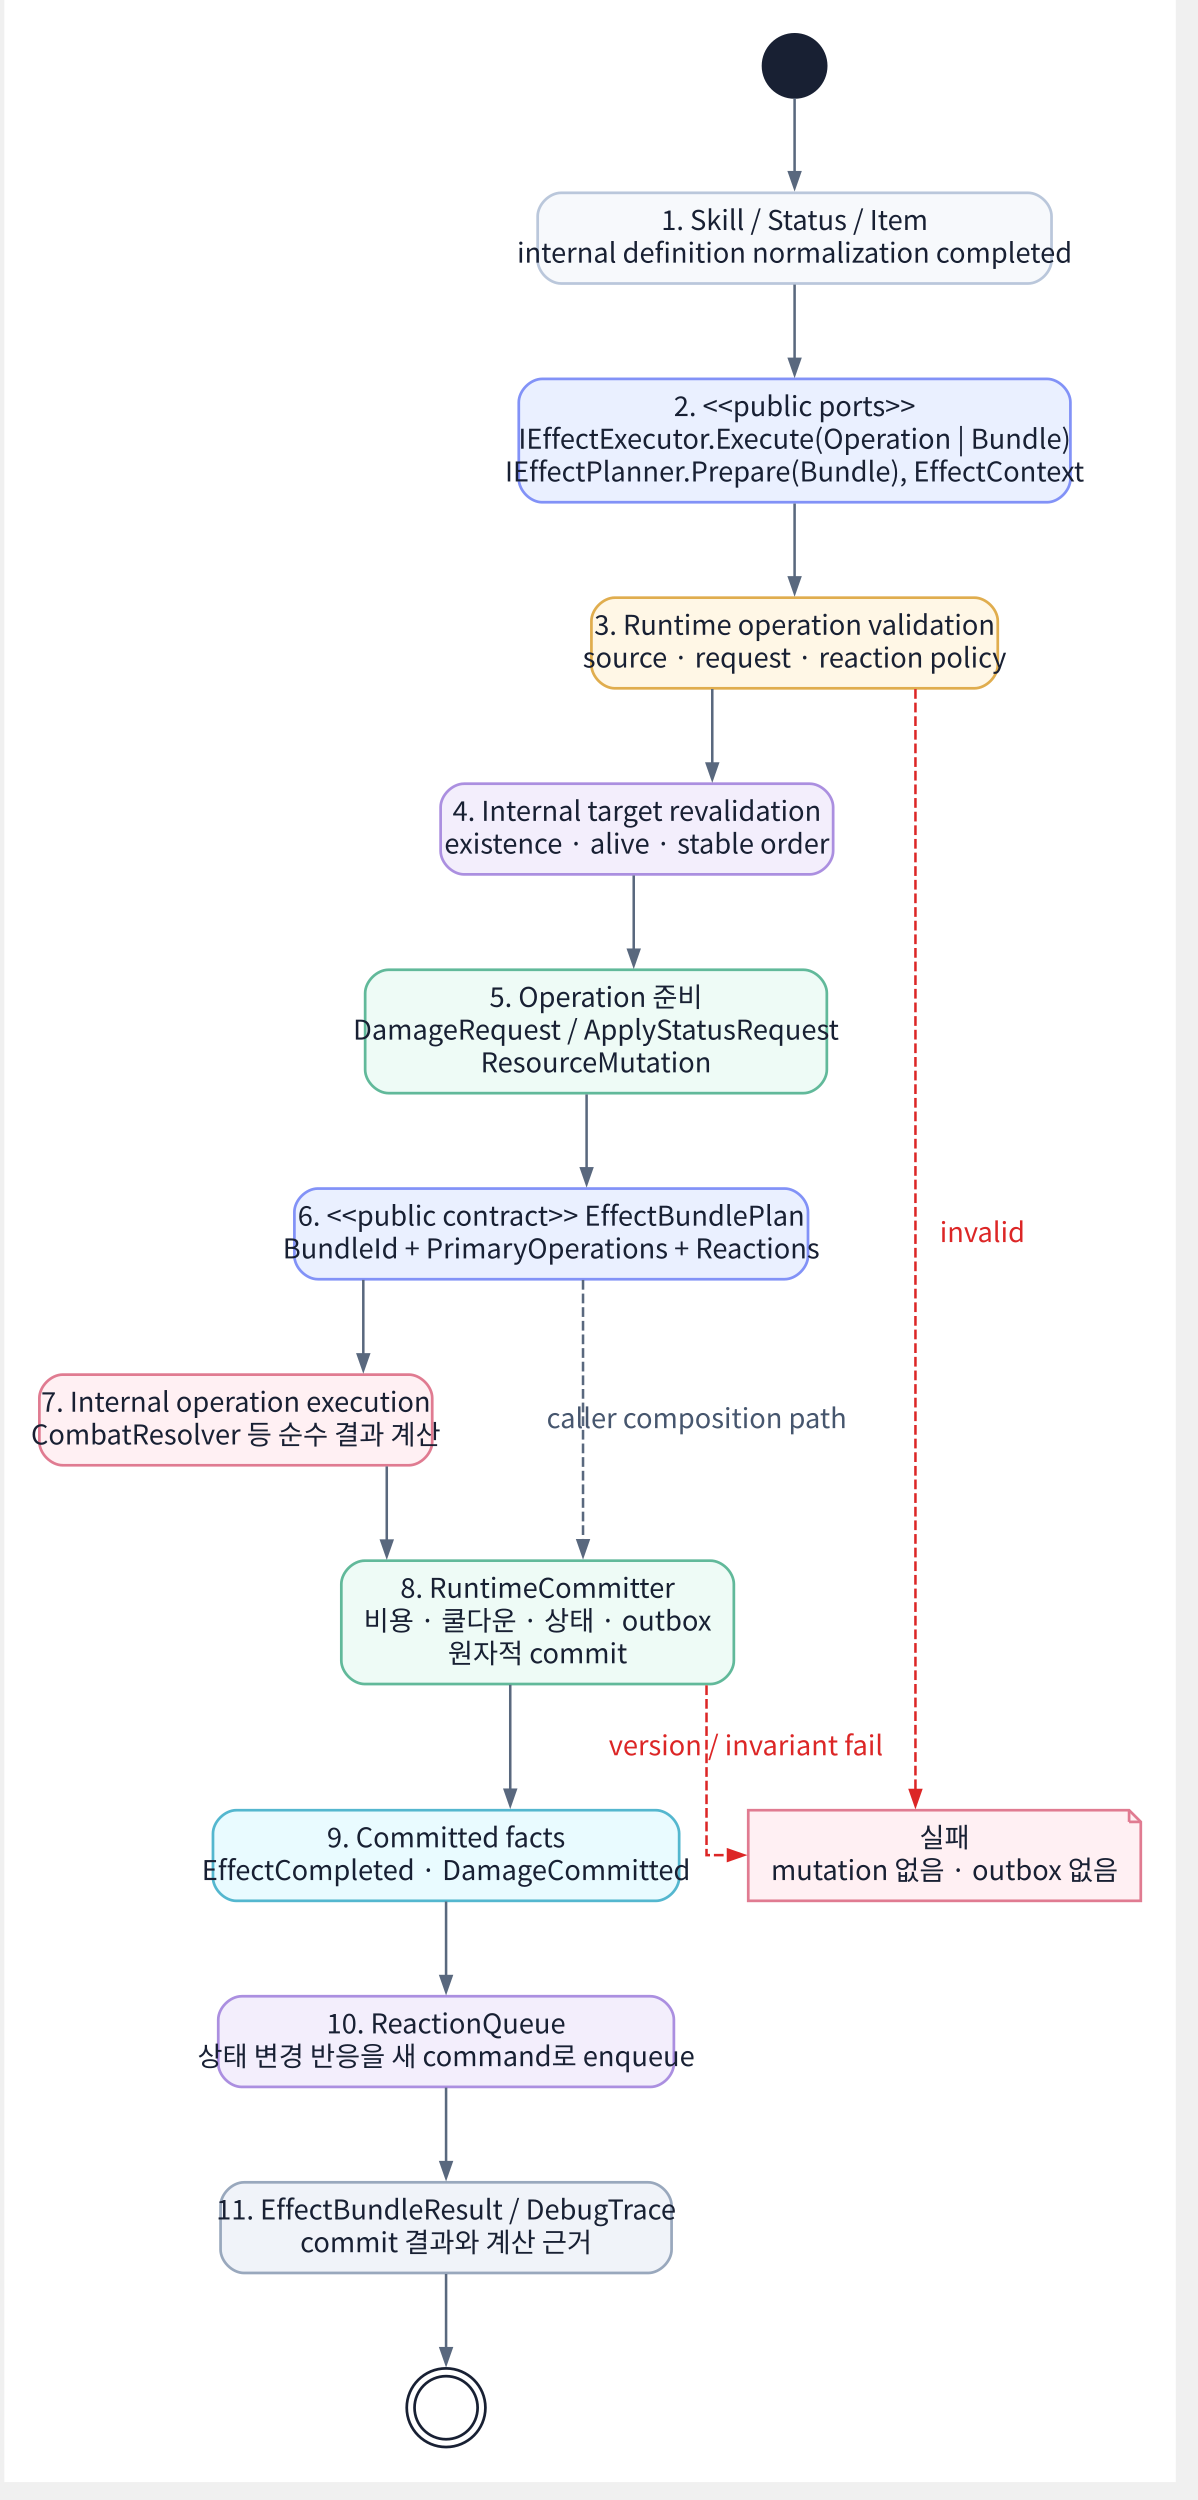
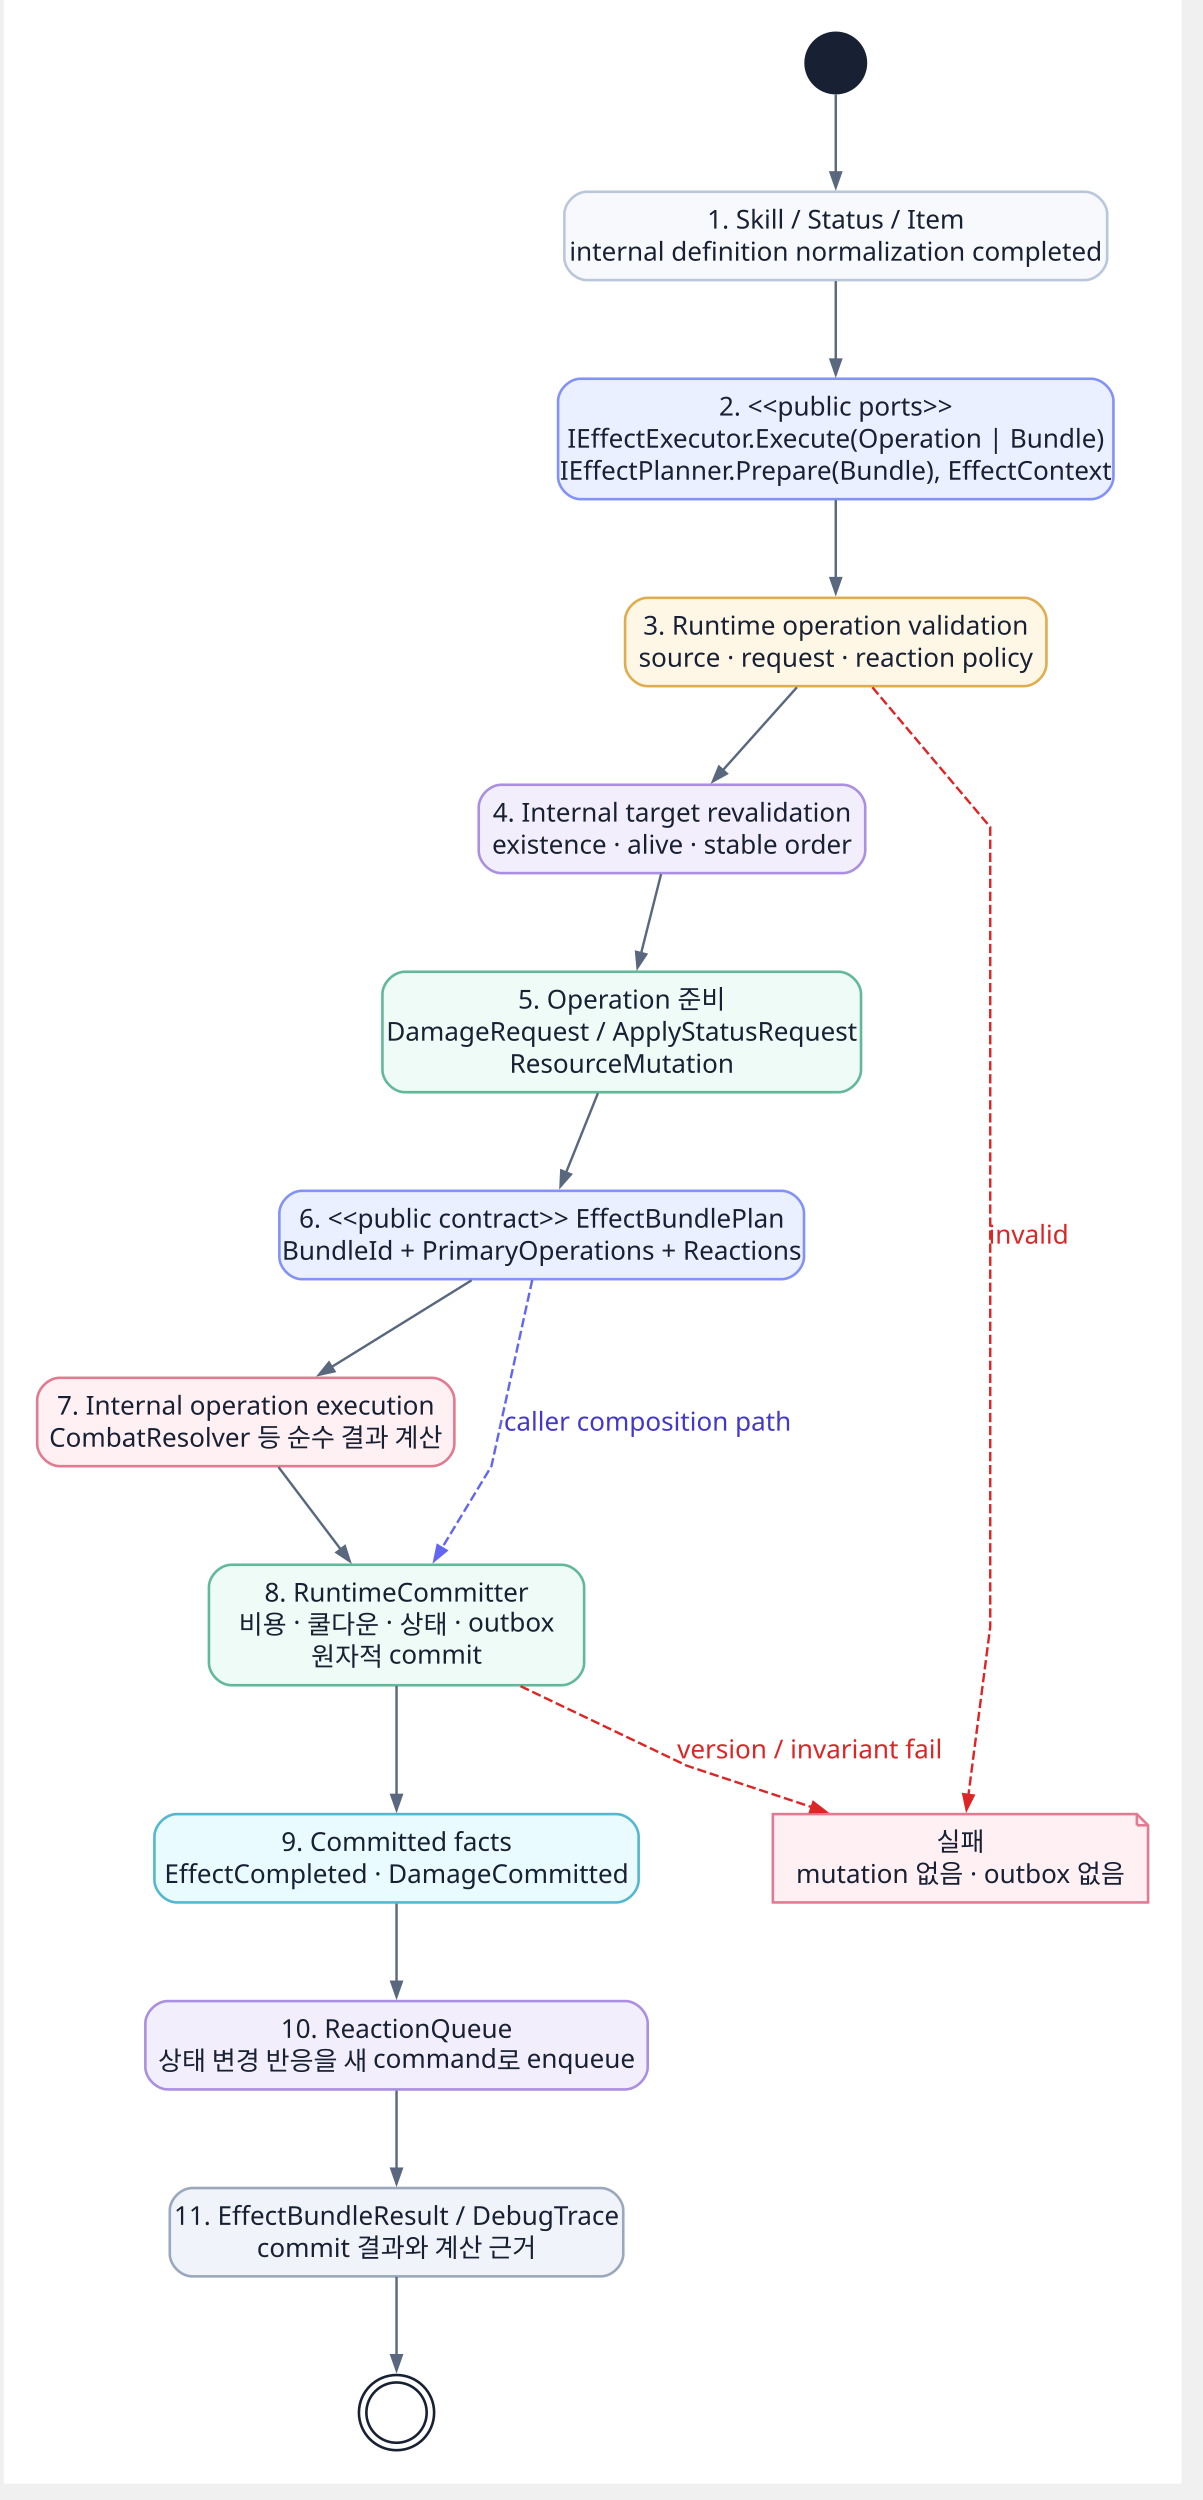
- <svg xmlns="http://www.w3.org/2000/svg" width="619pt" height="1292pt" viewBox="9.00 9.00 610.00 1284.00">
-   <g id="graph0" class="graph" transform="scale(1 1) rotate(0) translate(26.64 1265.8)">
-     <polygon fill="#ffffff" stroke="none" points="-18,18 -18,-1257.16 583.68,-1257.16 583.68,18 -18,18" />
+ <svg xmlns="http://www.w3.org/2000/svg" width="867pt" height="1803pt" viewBox="12.00 12.00 855.00 1791.00">
+   <g id="graph0" class="graph" transform="scale(1.33333 1.33333) rotate(0) translate(26.64 1325.5)">
+     <polygon fill="#ffffff" stroke="none" points="-18,18 -18,-1316.86 614.88,-1316.86 614.88,18 -18,18" />
    <g id="node1" class="node">
-       <ellipse fill="#182033" stroke="#182033" stroke-width="1.4" cx="387.88" cy="-1222.96" rx="16.2" ry="16.2" />
+       <ellipse fill="#182033" stroke="#182033" stroke-width="1.4" cx="429.08" cy="-1282.66" rx="16.2" ry="16.2" />
    </g>
    <g id="node2" class="node">
-       <path fill="#f7f9fc" stroke="#bac7db" stroke-width="1.4" d="M507.84,-1157.76C507.84,-1157.76 267.92,-1157.76 267.92,-1157.76 261.92,-1157.76 255.92,-1151.76 255.92,-1145.76 255.92,-1145.76 255.92,-1123.2 255.92,-1123.2 255.92,-1117.2 261.92,-1111.2 267.92,-1111.2 267.92,-1111.2 507.84,-1111.2 507.84,-1111.2 513.84,-1111.2 519.84,-1117.2 519.84,-1123.2 519.84,-1123.2 519.84,-1145.76 519.84,-1145.76 519.84,-1151.76 513.84,-1157.76 507.84,-1157.76" />
-       <text xml:space="preserve" text-anchor="middle" x="387.88" y="-1138.68" font-family="Noto Sans CJK KR" font-size="14.00" fill="#182033">1. Skill / Status / Item</text>
-       <text xml:space="preserve" text-anchor="middle" x="387.88" y="-1121.88" font-family="Noto Sans CJK KR" font-size="14.00" fill="#182033">internal definition normalization completed</text>
+       <path fill="#f7f9fc" stroke="#bac7db" stroke-width="1.4" d="M562.91,-1213.46C562.91,-1213.46 295.25,-1213.46 295.25,-1213.46 289.25,-1213.46 283.25,-1207.46 283.25,-1201.46 283.25,-1201.46 283.25,-1178 283.25,-1178 283.25,-1172 289.25,-1166 295.25,-1166 295.25,-1166 562.91,-1166 562.91,-1166 568.91,-1166 574.91,-1172 574.91,-1178 574.91,-1178 574.91,-1201.46 574.91,-1201.46 574.91,-1207.46 568.91,-1213.46 562.91,-1213.46" />
+       <text xml:space="preserve" text-anchor="middle" x="429.08" y="-1193.68" font-family="Noto Sans KR" font-size="14.00" fill="#182033">1. Skill / Status / Item</text>
+       <text xml:space="preserve" text-anchor="middle" x="429.08" y="-1176.43" font-family="Noto Sans KR" font-size="14.00" fill="#182033">internal definition normalization completed</text>
    </g>
    <g id="edge1" class="edge">
-       <path fill="none" stroke="#59687e" stroke-width="1.3" d="M387.88,-1206.32C387.88,-1206.32 387.88,-1168.36 387.88,-1168.36" />
-       <polygon fill="#59687e" stroke="#59687e" stroke-width="1.3" points="390.68,-1168.36 387.88,-1160.36 385.08,-1168.36 390.68,-1168.36" />
+       <path fill="none" stroke="#59687e" stroke-width="1.3" d="M429.08,-1265.82C429.08,-1254.16 429.08,-1237.9 429.08,-1223.49" />
+       <polygon fill="#59687e" stroke="#59687e" stroke-width="1.3" points="431.88,-1223.86 429.08,-1215.86 426.28,-1223.86 431.88,-1223.86" />
    </g>
    <g id="node3" class="node">
-       <path fill="#eaf0ff" stroke="#8292f7" stroke-width="1.4" d="M517.54,-1062.2C517.54,-1062.2 258.22,-1062.2 258.22,-1062.2 252.22,-1062.2 246.22,-1056.2 246.22,-1050.2 246.22,-1050.2 246.22,-1010.84 246.22,-1010.84 246.22,-1004.84 252.22,-998.84 258.22,-998.84 258.22,-998.84 517.54,-998.84 517.54,-998.84 523.54,-998.84 529.54,-1004.84 529.54,-1010.84 529.54,-1010.84 529.54,-1050.2 529.54,-1050.2 529.54,-1056.2 523.54,-1062.2 517.54,-1062.2" />
-       <text xml:space="preserve" text-anchor="middle" x="387.88" y="-1043.12" font-family="Noto Sans CJK KR" font-size="14.00" fill="#182033">2. &lt;&lt;public ports&gt;&gt;</text>
-       <text xml:space="preserve" text-anchor="middle" x="387.88" y="-1026.32" font-family="Noto Sans CJK KR" font-size="14.00" fill="#182033">IEffectExecutor.Execute(Operation | Bundle)</text>
-       <text xml:space="preserve" text-anchor="middle" x="387.88" y="-1009.52" font-family="Noto Sans CJK KR" font-size="14.00" fill="#182033">IEffectPlanner.Prepare(Bundle), EffectContext</text>
+       <path fill="#eaf0ff" stroke="#8292f7" stroke-width="1.4" d="M566.28,-1113C566.28,-1113 291.88,-1113 291.88,-1113 285.88,-1113 279.88,-1107 279.88,-1101 279.88,-1101 279.88,-1060.29 279.88,-1060.29 279.88,-1054.29 285.88,-1048.29 291.88,-1048.29 291.88,-1048.29 566.28,-1048.29 566.28,-1048.29 572.28,-1048.29 578.28,-1054.29 578.28,-1060.29 578.28,-1060.29 578.28,-1101 578.28,-1101 578.28,-1107 572.28,-1113 566.28,-1113" />
+       <text xml:space="preserve" text-anchor="middle" x="429.08" y="-1093.22" font-family="Noto Sans KR" font-size="14.00" fill="#182033">2. &lt;&lt;public ports&gt;&gt;</text>
+       <text xml:space="preserve" text-anchor="middle" x="429.08" y="-1075.97" font-family="Noto Sans KR" font-size="14.00" fill="#182033">IEffectExecutor.Execute(Operation | Bundle)</text>
+       <text xml:space="preserve" text-anchor="middle" x="429.08" y="-1058.72" font-family="Noto Sans KR" font-size="14.00" fill="#182033">IEffectPlanner.Prepare(Bundle), EffectContext</text>
    </g>
    <g id="edge2" class="edge">
-       <path fill="none" stroke="#59687e" stroke-width="1.3" d="M387.88,-1110.63C387.88,-1110.63 387.88,-1072.5 387.88,-1072.5" />
-       <polygon fill="#59687e" stroke="#59687e" stroke-width="1.3" points="390.68,-1072.5 387.88,-1064.5 385.08,-1072.5 390.68,-1072.5" />
+       <path fill="none" stroke="#59687e" stroke-width="1.3" d="M429.08,-1165.49C429.08,-1153.1 429.08,-1137.47 429.08,-1123.08" />
+       <polygon fill="#59687e" stroke="#59687e" stroke-width="1.3" points="431.88,-1123.33 429.08,-1115.33 426.28,-1123.33 431.88,-1123.33" />
    </g>
    <g id="node4" class="node">
-       <path fill="#fff7e6" stroke="#e0ad4e" stroke-width="1.4" d="M480.23,-949.84C480.23,-949.84 295.53,-949.84 295.53,-949.84 289.53,-949.84 283.53,-943.84 283.53,-937.84 283.53,-937.84 283.53,-915.28 283.53,-915.28 283.53,-909.28 289.53,-903.28 295.53,-903.28 295.53,-903.28 480.23,-903.28 480.23,-903.28 486.23,-903.28 492.23,-909.28 492.23,-915.28 492.23,-915.28 492.23,-937.84 492.23,-937.84 492.23,-943.84 486.23,-949.84 480.23,-949.84" />
-       <text xml:space="preserve" text-anchor="middle" x="387.88" y="-930.76" font-family="Noto Sans CJK KR" font-size="14.00" fill="#182033">3. Runtime operation validation</text>
-       <text xml:space="preserve" text-anchor="middle" x="387.88" y="-913.96" font-family="Noto Sans CJK KR" font-size="14.00" fill="#182033">source · request · reaction policy</text>
+       <path fill="#fff7e6" stroke="#e0ad4e" stroke-width="1.4" d="M530.28,-995.29C530.28,-995.29 327.88,-995.29 327.88,-995.29 321.88,-995.29 315.88,-989.29 315.88,-983.29 315.88,-983.29 315.88,-959.83 315.88,-959.83 315.88,-953.83 321.88,-947.83 327.88,-947.83 327.88,-947.83 530.28,-947.83 530.28,-947.83 536.28,-947.83 542.28,-953.83 542.28,-959.83 542.28,-959.83 542.28,-983.29 542.28,-983.29 542.28,-989.29 536.28,-995.29 530.28,-995.29" />
+       <text xml:space="preserve" text-anchor="middle" x="429.08" y="-975.51" font-family="Noto Sans KR" font-size="14.00" fill="#182033">3. Runtime operation validation</text>
+       <text xml:space="preserve" text-anchor="middle" x="429.08" y="-958.26" font-family="Noto Sans KR" font-size="14.00" fill="#182033">source · request · reaction policy</text>
    </g>
    <g id="edge3" class="edge">
-       <path fill="none" stroke="#59687e" stroke-width="1.3" d="M387.88,-998.2C387.88,-998.2 387.88,-960.24 387.88,-960.24" />
-       <polygon fill="#59687e" stroke="#59687e" stroke-width="1.3" points="390.68,-960.24 387.88,-952.24 385.08,-960.24 390.68,-960.24" />
+       <path fill="none" stroke="#59687e" stroke-width="1.3" d="M429.08,-1047.81C429.08,-1034.54 429.08,-1019.14 429.08,-1005.73" />
+       <polygon fill="#59687e" stroke="#59687e" stroke-width="1.3" points="431.88,-1005.91 429.08,-997.91 426.28,-1005.91 431.88,-1005.91" />
    </g>
    <g id="node5" class="node">
-       <path fill="#f3eefc" stroke="#ab8fe0" stroke-width="1.4" d="M395.68,-854.28C395.68,-854.28 218.08,-854.28 218.08,-854.28 212.08,-854.28 206.08,-848.28 206.08,-842.28 206.08,-842.28 206.08,-819.72 206.08,-819.72 206.08,-813.72 212.08,-807.72 218.08,-807.72 218.08,-807.72 395.68,-807.72 395.68,-807.72 401.68,-807.72 407.68,-813.72 407.68,-819.72 407.68,-819.72 407.68,-842.28 407.68,-842.28 407.68,-848.28 401.68,-854.28 395.68,-854.28" />
-       <text xml:space="preserve" text-anchor="middle" x="306.88" y="-835.2" font-family="Noto Sans CJK KR" font-size="14.00" fill="#182033">4. Internal target revalidation</text>
-       <text xml:space="preserve" text-anchor="middle" x="306.88" y="-818.4" font-family="Noto Sans CJK KR" font-size="14.00" fill="#182033">existence · alive · stable order</text>
+       <path fill="#f3eefc" stroke="#ab8fe0" stroke-width="1.4" d="M432.91,-894.83C432.91,-894.83 249.25,-894.83 249.25,-894.83 243.25,-894.83 237.25,-888.83 237.25,-882.83 237.25,-882.83 237.25,-859.37 237.25,-859.37 237.25,-853.37 243.25,-847.37 249.25,-847.37 249.25,-847.37 432.91,-847.37 432.91,-847.37 438.91,-847.37 444.91,-853.37 444.91,-859.37 444.91,-859.37 444.91,-882.83 444.91,-882.83 444.91,-888.83 438.91,-894.83 432.91,-894.83" />
+       <text xml:space="preserve" text-anchor="middle" x="341.08" y="-875.05" font-family="Noto Sans KR" font-size="14.00" fill="#182033">4. Internal target revalidation</text>
+       <text xml:space="preserve" text-anchor="middle" x="341.08" y="-857.8" font-family="Noto Sans KR" font-size="14.00" fill="#182033">existence · alive · stable order</text>
    </g>
    <g id="edge4" class="edge">
-       <path fill="none" stroke="#59687e" stroke-width="1.3" d="M345.6,-902.94C345.6,-902.94 345.6,-864.65 345.6,-864.65" />
-       <polygon fill="#59687e" stroke="#59687e" stroke-width="1.3" points="348.4,-864.65 345.6,-856.65 342.8,-864.65 348.4,-864.65" />
+       <path fill="none" stroke="#59687e" stroke-width="1.3" d="M408.23,-947.23C396.28,-933.86 381.15,-916.94 368.28,-902.53" />
+       <polygon fill="#59687e" stroke="#59687e" stroke-width="1.3" points="370.52,-900.83 363.1,-896.73 366.34,-904.56 370.52,-900.83" />
    </g>
    <g id="node13" class="node">
-       <polygon fill="#fff0f3" stroke="#e07b91" stroke-width="1.4" points="559.68,-327.08 364.08,-327.08 364.08,-280.52 565.68,-280.52 565.68,-321.08 559.68,-327.08" />
-       <polyline fill="none" stroke="#e07b91" stroke-width="1.4" points="559.68,-327.08 559.68,-321.08" />
-       <polyline fill="none" stroke="#e07b91" stroke-width="1.4" points="565.68,-321.08 559.68,-321.08" />
-       <text xml:space="preserve" text-anchor="middle" x="464.88" y="-308" font-family="Noto Sans CJK KR" font-size="14.00" fill="#182033">실패</text>
-       <text xml:space="preserve" text-anchor="middle" x="464.88" y="-291.2" font-family="Noto Sans CJK KR" font-size="14.00" fill="#182033">mutation 없음 · outbox 없음</text>
+       <polygon fill="#fff0f3" stroke="#e07b91" stroke-width="1.4" points="590.88,-341.78 395.28,-341.78 395.28,-294.32 596.88,-294.32 596.88,-335.78 590.88,-341.78" />
+       <polyline fill="none" stroke="#e07b91" stroke-width="1.4" points="590.88,-341.78 590.88,-335.78" />
+       <polyline fill="none" stroke="#e07b91" stroke-width="1.4" points="596.88,-335.78 590.88,-335.78" />
+       <text xml:space="preserve" text-anchor="middle" x="496.08" y="-322" font-family="Noto Sans KR" font-size="14.00" fill="#182033">실패</text>
+       <text xml:space="preserve" text-anchor="middle" x="496.08" y="-304.75" font-family="Noto Sans KR" font-size="14.00" fill="#182033">mutation 없음 · outbox 없음</text>
    </g>
    <g id="edge14" class="edge">
-       <path fill="none" stroke="#dc2626" stroke-width="1.3" stroke-dasharray="5,2" d="M449.95,-902.91C449.95,-902.91 449.95,-337.44 449.95,-337.44" />
-       <polygon fill="#dc2626" stroke="#dc2626" stroke-width="1.3" points="452.75,-337.44 449.95,-329.44 447.15,-337.44 452.75,-337.44" />
-       <text xml:space="preserve" text-anchor="middle" x="484.32" y="-618.88" font-family="Noto Sans CJK KR" font-size="14.00" fill="#dc2626">invalid</text>
+       <path fill="none" stroke="#dc2626" stroke-width="1.3" stroke-dasharray="5,2" d="M448.75,-947.23C473.29,-918.11 512.08,-872.1 512.08,-872.1 512.08,-872.1 512.08,-872.1 512.08,-442.39 512.08,-442.39 505.1,-388.57 500.36,-352.04" />
+       <polygon fill="#dc2626" stroke="#dc2626" stroke-width="1.3" points="503.15,-351.77 499.34,-344.2 497.6,-352.49 503.15,-351.77" />
+       <text xml:space="preserve" text-anchor="middle" x="532.7" y="-648.26" font-family="Noto Sans KR" font-size="14.00" fill="#dc2626">invalid</text>
    </g>
    <g id="node6" class="node">
-       <path fill="#eefbf6" stroke="#61b99a" stroke-width="1.4" d="M392.44,-758.72C392.44,-758.72 179.32,-758.72 179.32,-758.72 173.32,-758.72 167.32,-752.72 167.32,-746.72 167.32,-746.72 167.32,-707.36 167.32,-707.36 167.32,-701.36 173.32,-695.36 179.32,-695.36 179.32,-695.36 392.44,-695.36 392.44,-695.36 398.44,-695.36 404.44,-701.36 404.44,-707.36 404.44,-707.36 404.44,-746.72 404.44,-746.72 404.44,-752.72 398.44,-758.72 392.44,-758.72" />
-       <text xml:space="preserve" text-anchor="middle" x="285.88" y="-739.64" font-family="Noto Sans CJK KR" font-size="14.00" fill="#182033">5. Operation 준비</text>
-       <text xml:space="preserve" text-anchor="middle" x="285.88" y="-722.84" font-family="Noto Sans CJK KR" font-size="14.00" fill="#182033">DamageRequest / ApplyStatusRequest</text>
-       <text xml:space="preserve" text-anchor="middle" x="285.88" y="-706.04" font-family="Noto Sans CJK KR" font-size="14.00" fill="#182033">ResourceMutation</text>
+       <path fill="#eefbf6" stroke="#61b99a" stroke-width="1.4" d="M430.66,-794.37C430.66,-794.37 197.5,-794.37 197.5,-794.37 191.5,-794.37 185.5,-788.37 185.5,-782.37 185.5,-782.37 185.5,-741.66 185.5,-741.66 185.5,-735.66 191.5,-729.66 197.5,-729.66 197.5,-729.66 430.66,-729.66 430.66,-729.66 436.66,-729.66 442.66,-735.66 442.66,-741.66 442.66,-741.66 442.66,-782.37 442.66,-782.37 442.66,-788.37 436.66,-794.37 430.66,-794.37" />
+       <text xml:space="preserve" text-anchor="middle" x="314.08" y="-774.59" font-family="Noto Sans KR" font-size="14.00" fill="#182033">5. Operation 준비</text>
+       <text xml:space="preserve" text-anchor="middle" x="314.08" y="-757.34" font-family="Noto Sans KR" font-size="14.00" fill="#182033">DamageRequest / ApplyStatusRequest</text>
+       <text xml:space="preserve" text-anchor="middle" x="314.08" y="-740.09" font-family="Noto Sans KR" font-size="14.00" fill="#182033">ResourceMutation</text>
    </g>
    <g id="edge5" class="edge">
-       <path fill="none" stroke="#59687e" stroke-width="1.3" d="M305.26,-807.15C305.26,-807.15 305.26,-769.02 305.26,-769.02" />
-       <polygon fill="#59687e" stroke="#59687e" stroke-width="1.3" points="308.06,-769.02 305.26,-761.02 302.46,-769.02 308.06,-769.02" />
+       <path fill="none" stroke="#59687e" stroke-width="1.3" d="M335.22,-846.86C332.07,-834.35 328.08,-818.54 324.42,-804.03" />
+       <polygon fill="#59687e" stroke="#59687e" stroke-width="1.3" points="327.23,-803.72 322.56,-796.64 321.8,-805.09 327.23,-803.72" />
    </g>
    <g id="node8" class="node">
-       <path fill="#eaf0ff" stroke="#8292f7" stroke-width="1.4" d="M382.77,-646.36C382.77,-646.36 142.98,-646.36 142.98,-646.36 136.98,-646.36 130.98,-640.36 130.98,-634.36 130.98,-634.36 130.98,-611.8 130.98,-611.8 130.98,-605.8 136.98,-599.8 142.98,-599.8 142.98,-599.8 382.77,-599.8 382.77,-599.8 388.77,-599.8 394.77,-605.8 394.77,-611.8 394.77,-611.8 394.77,-634.36 394.77,-634.36 394.77,-640.36 388.77,-646.36 382.77,-646.36" />
-       <text xml:space="preserve" text-anchor="middle" x="262.88" y="-627.28" font-family="Noto Sans CJK KR" font-size="14.00" fill="#182033">6. &lt;&lt;public contract&gt;&gt; EffectBundlePlan</text>
-       <text xml:space="preserve" text-anchor="middle" x="262.88" y="-610.48" font-family="Noto Sans CJK KR" font-size="14.00" fill="#182033">BundleId + PrimaryOperations + Reactions</text>
+       <path fill="#eaf0ff" stroke="#8292f7" stroke-width="1.4" d="M400.03,-676.66C400.03,-676.66 142.12,-676.66 142.12,-676.66 136.12,-676.66 130.12,-670.66 130.12,-664.66 130.12,-664.66 130.12,-641.2 130.12,-641.2 130.12,-635.2 136.12,-629.2 142.12,-629.2 142.12,-629.2 400.03,-629.2 400.03,-629.2 406.03,-629.2 412.03,-635.2 412.03,-641.2 412.03,-641.2 412.03,-664.66 412.03,-664.66 412.03,-670.66 406.03,-676.66 400.03,-676.66" />
+       <text xml:space="preserve" text-anchor="middle" x="271.08" y="-656.88" font-family="Noto Sans KR" font-size="14.00" fill="#182033">6. &lt;&lt;public contract&gt;&gt; EffectBundlePlan</text>
+       <text xml:space="preserve" text-anchor="middle" x="271.08" y="-639.63" font-family="Noto Sans KR" font-size="14.00" fill="#182033">BundleId + PrimaryOperations + Reactions</text>
    </g>
    <g id="edge6" class="edge">
-       <path fill="none" stroke="#59687e" stroke-width="1.3" d="M281.05,-694.72C281.05,-694.72 281.05,-656.76 281.05,-656.76" />
-       <polygon fill="#59687e" stroke="#59687e" stroke-width="1.3" points="283.85,-656.76 281.05,-648.76 278.25,-656.76 283.85,-656.76" />
+       <path fill="none" stroke="#59687e" stroke-width="1.3" d="M301.3,-729.18C295.86,-715.65 289.54,-699.9 284.09,-686.32" />
+       <polygon fill="#59687e" stroke="#59687e" stroke-width="1.3" points="286.78,-685.52 281.2,-679.14 281.59,-687.61 286.78,-685.52" />
    </g>
    <g id="node7" class="node">
-       <path fill="#fff0f3" stroke="#e07b91" stroke-width="1.4" d="M189.76,-550.8C189.76,-550.8 12,-550.8 12,-550.8 6,-550.8 0,-544.8 0,-538.8 0,-538.8 0,-516.24 0,-516.24 0,-510.24 6,-504.24 12,-504.24 12,-504.24 189.76,-504.24 189.76,-504.24 195.76,-504.24 201.76,-510.24 201.76,-516.24 201.76,-516.24 201.76,-538.8 201.76,-538.8 201.76,-544.8 195.76,-550.8 189.76,-550.8" />
-       <text xml:space="preserve" text-anchor="middle" x="100.88" y="-531.72" font-family="Noto Sans CJK KR" font-size="14.00" fill="#182033">7. Internal operation execution</text>
-       <text xml:space="preserve" text-anchor="middle" x="100.88" y="-514.92" font-family="Noto Sans CJK KR" font-size="14.00" fill="#182033">CombatResolver 등 순수 결과 계산</text>
+       <path fill="#fff0f3" stroke="#e07b91" stroke-width="1.4" d="M212.16,-576.2C212.16,-576.2 12,-576.2 12,-576.2 6,-576.2 0,-570.2 0,-564.2 0,-564.2 0,-540.74 0,-540.74 0,-534.74 6,-528.74 12,-528.74 12,-528.74 212.16,-528.74 212.16,-528.74 218.16,-528.74 224.16,-534.74 224.16,-540.74 224.16,-540.74 224.16,-564.2 224.16,-564.2 224.16,-570.2 218.16,-576.2 212.16,-576.2" />
+       <text xml:space="preserve" text-anchor="middle" x="112.08" y="-556.42" font-family="Noto Sans KR" font-size="14.00" fill="#182033">7. Internal operation execution</text>
+       <text xml:space="preserve" text-anchor="middle" x="112.08" y="-539.17" font-family="Noto Sans KR" font-size="14.00" fill="#182033">CombatResolver 등 순수 결과 계산</text>
    </g>
    <g id="node9" class="node">
-       <path fill="#eefbf6" stroke="#61b99a" stroke-width="1.4" d="M344.68,-455.24C344.68,-455.24 167.08,-455.24 167.08,-455.24 161.08,-455.24 155.08,-449.24 155.08,-443.24 155.08,-443.24 155.08,-403.88 155.08,-403.88 155.08,-397.88 161.08,-391.88 167.08,-391.88 167.08,-391.88 344.68,-391.88 344.68,-391.88 350.68,-391.88 356.68,-397.88 356.68,-403.88 356.68,-403.88 356.68,-443.24 356.68,-443.24 356.68,-449.24 350.68,-455.24 344.68,-455.24" />
-       <text xml:space="preserve" text-anchor="middle" x="255.88" y="-436.16" font-family="Noto Sans CJK KR" font-size="14.00" fill="#182033">8. RuntimeCommitter</text>
-       <text xml:space="preserve" text-anchor="middle" x="255.88" y="-419.36" font-family="Noto Sans CJK KR" font-size="14.00" fill="#182033">비용 · 쿨다운 · 상태 · outbox</text>
-       <text xml:space="preserve" text-anchor="middle" x="255.88" y="-402.56" font-family="Noto Sans CJK KR" font-size="14.00" fill="#182033">원자적 commit</text>
+       <path fill="#eefbf6" stroke="#61b99a" stroke-width="1.4" d="M281.88,-475.74C281.88,-475.74 104.28,-475.74 104.28,-475.74 98.28,-475.74 92.28,-469.74 92.28,-463.74 92.28,-463.74 92.28,-423.03 92.28,-423.03 92.28,-417.03 98.28,-411.03 104.28,-411.03 104.28,-411.03 281.88,-411.03 281.88,-411.03 287.88,-411.03 293.88,-417.03 293.88,-423.03 293.88,-423.03 293.88,-463.74 293.88,-463.74 293.88,-469.74 287.88,-475.74 281.88,-475.74" />
+       <text xml:space="preserve" text-anchor="middle" x="193.08" y="-455.96" font-family="Noto Sans KR" font-size="14.00" fill="#182033">8. RuntimeCommitter</text>
+       <text xml:space="preserve" text-anchor="middle" x="193.08" y="-438.71" font-family="Noto Sans KR" font-size="14.00" fill="#182033">비용 · 쿨다운 · 상태 · outbox</text>
+       <text xml:space="preserve" text-anchor="middle" x="193.08" y="-421.46" font-family="Noto Sans KR" font-size="14.00" fill="#182033">원자적 commit</text>
    </g>
    <g id="edge8" class="edge">
-       <path fill="none" stroke="#59687e" stroke-width="1.3" d="M178.42,-503.67C178.42,-503.67 178.42,-465.54 178.42,-465.54" />
-       <polygon fill="#59687e" stroke="#59687e" stroke-width="1.3" points="181.22,-465.54 178.42,-457.54 175.62,-465.54 181.22,-465.54" />
+       <path fill="none" stroke="#59687e" stroke-width="1.3" d="M129.66,-528.23C139.48,-515.24 151.99,-498.7 163.3,-483.75" />
+       <polygon fill="#59687e" stroke="#59687e" stroke-width="1.3" points="165.31,-485.75 167.9,-477.68 160.84,-482.37 165.31,-485.75" />
    </g>
    <g id="edge7" class="edge">
-       <path fill="none" stroke="#59687e" stroke-width="1.3" d="M166.37,-599.46C166.37,-599.46 166.37,-561.17 166.37,-561.17" />
-       <polygon fill="#59687e" stroke="#59687e" stroke-width="1.3" points="169.17,-561.17 166.37,-553.17 163.57,-561.17 169.17,-561.17" />
+       <path fill="none" stroke="#59687e" stroke-width="1.3" d="M233.4,-628.6C210.81,-614.61 181.92,-596.72 158,-581.91" />
+       <polygon fill="#59687e" stroke="#59687e" stroke-width="1.3" points="159.71,-579.67 151.44,-577.84 156.77,-584.43 159.71,-579.67" />
    </g>
    <g id="edge13" class="edge">
-       <path fill="none" stroke="#59687e" stroke-width="1.3" stroke-dasharray="5,2" d="M279.22,-599.41C279.22,-599.41 279.22,-465.73 279.22,-465.73" />
-       <polygon fill="#59687e" stroke="#59687e" stroke-width="1.3" points="282.02,-465.73 279.22,-457.73 276.42,-465.73 282.02,-465.73" />
-       <text xml:space="preserve" text-anchor="middle" x="337.58" y="-523.32" font-family="Noto Sans CJK KR" font-size="14.00" fill="#46566e">caller composition path</text>
+       <path fill="none" stroke="#6366f1" stroke-width="1.3" stroke-dasharray="5,2" d="M266,-628.76C258.18,-593.07 244.08,-528.74 244.08,-528.74 244.08,-528.74 230.5,-506.27 217.35,-484.53" />
+       <polygon fill="#6366f1" stroke="#6366f1" stroke-width="1.3" points="219.91,-483.36 213.38,-477.96 215.12,-486.25 219.91,-483.36" />
+       <text xml:space="preserve" text-anchor="middle" x="327.96" y="-547.8" font-family="Noto Sans KR" font-size="14.00" fill="#4338ca">caller composition path</text>
    </g>
    <g id="node10" class="node">
-       <path fill="#e9fbff" stroke="#54b7cf" stroke-width="1.4" d="M316.59,-327.08C316.59,-327.08 101.16,-327.08 101.16,-327.08 95.16,-327.08 89.16,-321.08 89.16,-315.08 89.16,-315.08 89.16,-292.52 89.16,-292.52 89.16,-286.52 95.16,-280.52 101.16,-280.52 101.16,-280.52 316.59,-280.52 316.59,-280.52 322.59,-280.52 328.59,-286.52 328.59,-292.52 328.59,-292.52 328.59,-315.08 328.59,-315.08 328.59,-321.08 322.59,-327.08 316.59,-327.08" />
-       <text xml:space="preserve" text-anchor="middle" x="208.88" y="-308" font-family="Noto Sans CJK KR" font-size="14.00" fill="#182033">9. Committed facts</text>
-       <text xml:space="preserve" text-anchor="middle" x="208.88" y="-291.2" font-family="Noto Sans CJK KR" font-size="14.00" fill="#182033">EffectCompleted · DamageCommitted</text>
+       <path fill="#e9fbff" stroke="#54b7cf" stroke-width="1.4" d="M311.16,-341.78C311.16,-341.78 75,-341.78 75,-341.78 69,-341.78 63,-335.78 63,-329.78 63,-329.78 63,-306.32 63,-306.32 63,-300.32 69,-294.32 75,-294.32 75,-294.32 311.16,-294.32 311.16,-294.32 317.16,-294.32 323.16,-300.32 323.16,-306.32 323.16,-306.32 323.16,-329.78 323.16,-329.78 323.16,-335.78 317.16,-341.78 311.16,-341.78" />
+       <text xml:space="preserve" text-anchor="middle" x="193.08" y="-322" font-family="Noto Sans KR" font-size="14.00" fill="#182033">9. Committed facts</text>
+       <text xml:space="preserve" text-anchor="middle" x="193.08" y="-304.75" font-family="Noto Sans KR" font-size="14.00" fill="#182033">EffectCompleted · DamageCommitted</text>
    </g>
    <g id="edge9" class="edge">
-       <path fill="none" stroke="#59687e" stroke-width="1.3" d="M241.84,-391.47C241.84,-391.47 241.84,-337.59 241.84,-337.59" />
-       <polygon fill="#59687e" stroke="#59687e" stroke-width="1.3" points="244.64,-337.59 241.84,-329.59 239.04,-337.59 244.64,-337.59" />
+       <path fill="none" stroke="#59687e" stroke-width="1.3" d="M193.08,-410.62C193.08,-392.64 193.08,-370.18 193.08,-352.01" />
+       <polygon fill="#59687e" stroke="#59687e" stroke-width="1.3" points="195.88,-352.1 193.08,-344.1 190.28,-352.1 195.88,-352.1" />
    </g>
    <g id="edge15" class="edge">
-       <path fill="none" stroke="#dc2626" stroke-width="1.3" stroke-dasharray="5,2" d="M342.64,-391.21C342.64,-355.8 342.64,-304 342.64,-304 342.64,-304 353.68,-304 353.68,-304" />
-       <polygon fill="#dc2626" stroke="#dc2626" stroke-width="1.3" points="353.68,-306.8 361.68,-304 353.68,-301.2 353.68,-306.8" />
-       <text xml:space="preserve" text-anchor="middle" x="362.89" y="-355.28" font-family="Noto Sans CJK KR" font-size="14.00" fill="#dc2626">version / invariant fail</text>
+       <path fill="none" stroke="#dc2626" stroke-width="1.3" stroke-dasharray="5,2" d="M259.69,-410.53C302.09,-390.25 349.08,-367.78 349.08,-367.78 349.08,-367.78 381.76,-356.95 416.31,-345.49" />
+       <polygon fill="#dc2626" stroke="#dc2626" stroke-width="1.3" points="417.01,-348.21 423.73,-343.04 415.25,-342.89 417.01,-348.21" />
+       <text xml:space="preserve" text-anchor="middle" x="415.08" y="-371.73" font-family="Noto Sans KR" font-size="14.00" fill="#dc2626">version / invariant fail</text>
    </g>
    <g id="node11" class="node">
-       <path fill="#f3eefc" stroke="#ab8fe0" stroke-width="1.4" d="M313.88,-231.52C313.88,-231.52 103.87,-231.52 103.87,-231.52 97.87,-231.52 91.87,-225.52 91.87,-219.52 91.87,-219.52 91.87,-196.96 91.87,-196.96 91.87,-190.96 97.87,-184.96 103.87,-184.96 103.87,-184.96 313.88,-184.96 313.88,-184.96 319.88,-184.96 325.88,-190.96 325.88,-196.96 325.88,-196.96 325.88,-219.52 325.88,-219.52 325.88,-225.52 319.88,-231.52 313.88,-231.52" />
-       <text xml:space="preserve" text-anchor="middle" x="208.88" y="-212.44" font-family="Noto Sans CJK KR" font-size="14.00" fill="#182033">10. ReactionQueue</text>
-       <text xml:space="preserve" text-anchor="middle" x="208.88" y="-195.64" font-family="Noto Sans CJK KR" font-size="14.00" fill="#182033">상태 변경 반응을 새 command로 enqueue</text>
+       <path fill="#f3eefc" stroke="#ab8fe0" stroke-width="1.4" d="M316.03,-241.32C316.03,-241.32 70.12,-241.32 70.12,-241.32 64.12,-241.32 58.12,-235.32 58.12,-229.32 58.12,-229.32 58.12,-205.86 58.12,-205.86 58.12,-199.86 64.12,-193.86 70.12,-193.86 70.12,-193.86 316.03,-193.86 316.03,-193.86 322.03,-193.86 328.03,-199.86 328.03,-205.86 328.03,-205.86 328.03,-229.32 328.03,-229.32 328.03,-235.32 322.03,-241.32 316.03,-241.32" />
+       <text xml:space="preserve" text-anchor="middle" x="193.08" y="-221.54" font-family="Noto Sans KR" font-size="14.00" fill="#182033">10. ReactionQueue</text>
+       <text xml:space="preserve" text-anchor="middle" x="193.08" y="-204.29" font-family="Noto Sans KR" font-size="14.00" fill="#182033">상태 변경 반응을 새 command로 enqueue</text>
    </g>
    <g id="edge10" class="edge">
-       <path fill="none" stroke="#59687e" stroke-width="1.3" d="M208.88,-280.18C208.88,-280.18 208.88,-241.89 208.88,-241.89" />
-       <polygon fill="#59687e" stroke="#59687e" stroke-width="1.3" points="211.68,-241.89 208.88,-233.89 206.08,-241.89 211.68,-241.89" />
+       <path fill="none" stroke="#59687e" stroke-width="1.3" d="M193.08,-293.72C193.08,-281.09 193.08,-265.28 193.08,-251.42" />
+       <polygon fill="#59687e" stroke="#59687e" stroke-width="1.3" points="195.88,-251.72 193.08,-243.72 190.28,-251.72 195.88,-251.72" />
    </g>
    <g id="node12" class="node">
-       <path fill="#f0f3f9" stroke="#99a8bd" stroke-width="1.4" d="M312.7,-135.96C312.7,-135.96 105.06,-135.96 105.06,-135.96 99.06,-135.96 93.06,-129.96 93.06,-123.96 93.06,-123.96 93.06,-101.4 93.06,-101.4 93.06,-95.4 99.06,-89.4 105.06,-89.4 105.06,-89.4 312.7,-89.4 312.7,-89.4 318.7,-89.4 324.7,-95.4 324.7,-101.4 324.7,-101.4 324.7,-123.96 324.7,-123.96 324.7,-129.96 318.7,-135.96 312.7,-135.96" />
-       <text xml:space="preserve" text-anchor="middle" x="208.88" y="-116.88" font-family="Noto Sans CJK KR" font-size="14.00" fill="#182033">11. EffectBundleResult / DebugTrace</text>
-       <text xml:space="preserve" text-anchor="middle" x="208.88" y="-100.08" font-family="Noto Sans CJK KR" font-size="14.00" fill="#182033">commit 결과와 계산 근거</text>
+       <path fill="#f0f3f9" stroke="#99a8bd" stroke-width="1.4" d="M302.91,-140.86C302.91,-140.86 83.25,-140.86 83.25,-140.86 77.25,-140.86 71.25,-134.86 71.25,-128.86 71.25,-128.86 71.25,-105.4 71.25,-105.4 71.25,-99.4 77.25,-93.4 83.25,-93.4 83.25,-93.4 302.91,-93.4 302.91,-93.4 308.91,-93.4 314.91,-99.4 314.91,-105.4 314.91,-105.4 314.91,-128.86 314.91,-128.86 314.91,-134.86 308.91,-140.86 302.91,-140.86" />
+       <text xml:space="preserve" text-anchor="middle" x="193.08" y="-121.08" font-family="Noto Sans KR" font-size="14.00" fill="#182033">11. EffectBundleResult / DebugTrace</text>
+       <text xml:space="preserve" text-anchor="middle" x="193.08" y="-103.83" font-family="Noto Sans KR" font-size="14.00" fill="#182033">commit 결과와 계산 근거</text>
    </g>
    <g id="edge11" class="edge">
-       <path fill="none" stroke="#59687e" stroke-width="1.3" d="M208.88,-184.62C208.88,-184.62 208.88,-146.33 208.88,-146.33" />
-       <polygon fill="#59687e" stroke="#59687e" stroke-width="1.3" points="211.68,-146.33 208.88,-138.33 206.08,-146.33 211.68,-146.33" />
+       <path fill="none" stroke="#59687e" stroke-width="1.3" d="M193.08,-193.26C193.08,-180.63 193.08,-164.82 193.08,-150.96" />
+       <polygon fill="#59687e" stroke="#59687e" stroke-width="1.3" points="195.88,-151.26 193.08,-143.26 190.28,-151.26 195.88,-151.26" />
    </g>
    <g id="node14" class="node">
-       <ellipse fill="#ffffff" stroke="#182033" stroke-width="1.4" cx="208.88" cy="-20.2" rx="16.2" ry="16.2" />
-       <ellipse fill="none" stroke="#182033" stroke-width="1.4" cx="208.88" cy="-20.2" rx="20.2" ry="20.2" />
+       <ellipse fill="#ffffff" stroke="#182033" stroke-width="1.4" cx="193.08" cy="-20.2" rx="16.2" ry="16.2" />
+       <ellipse fill="none" stroke="#182033" stroke-width="1.4" cx="193.08" cy="-20.2" rx="20.2" ry="20.2" />
    </g>
    <g id="edge12" class="edge">
-       <path fill="none" stroke="#59687e" stroke-width="1.3" d="M208.88,-88.86C208.88,-88.86 208.88,-50.76 208.88,-50.76" />
-       <polygon fill="#59687e" stroke="#59687e" stroke-width="1.3" points="211.68,-50.76 208.88,-42.76 206.08,-50.76 211.68,-50.76" />
+       <path fill="none" stroke="#59687e" stroke-width="1.3" d="M193.08,-93.15C193.08,-80.47 193.08,-64.58 193.08,-50.96" />
+       <polygon fill="#59687e" stroke="#59687e" stroke-width="1.3" points="195.88,-51.04 193.08,-43.04 190.28,-51.04 195.88,-51.04" />
    </g>
  </g>
</svg>
